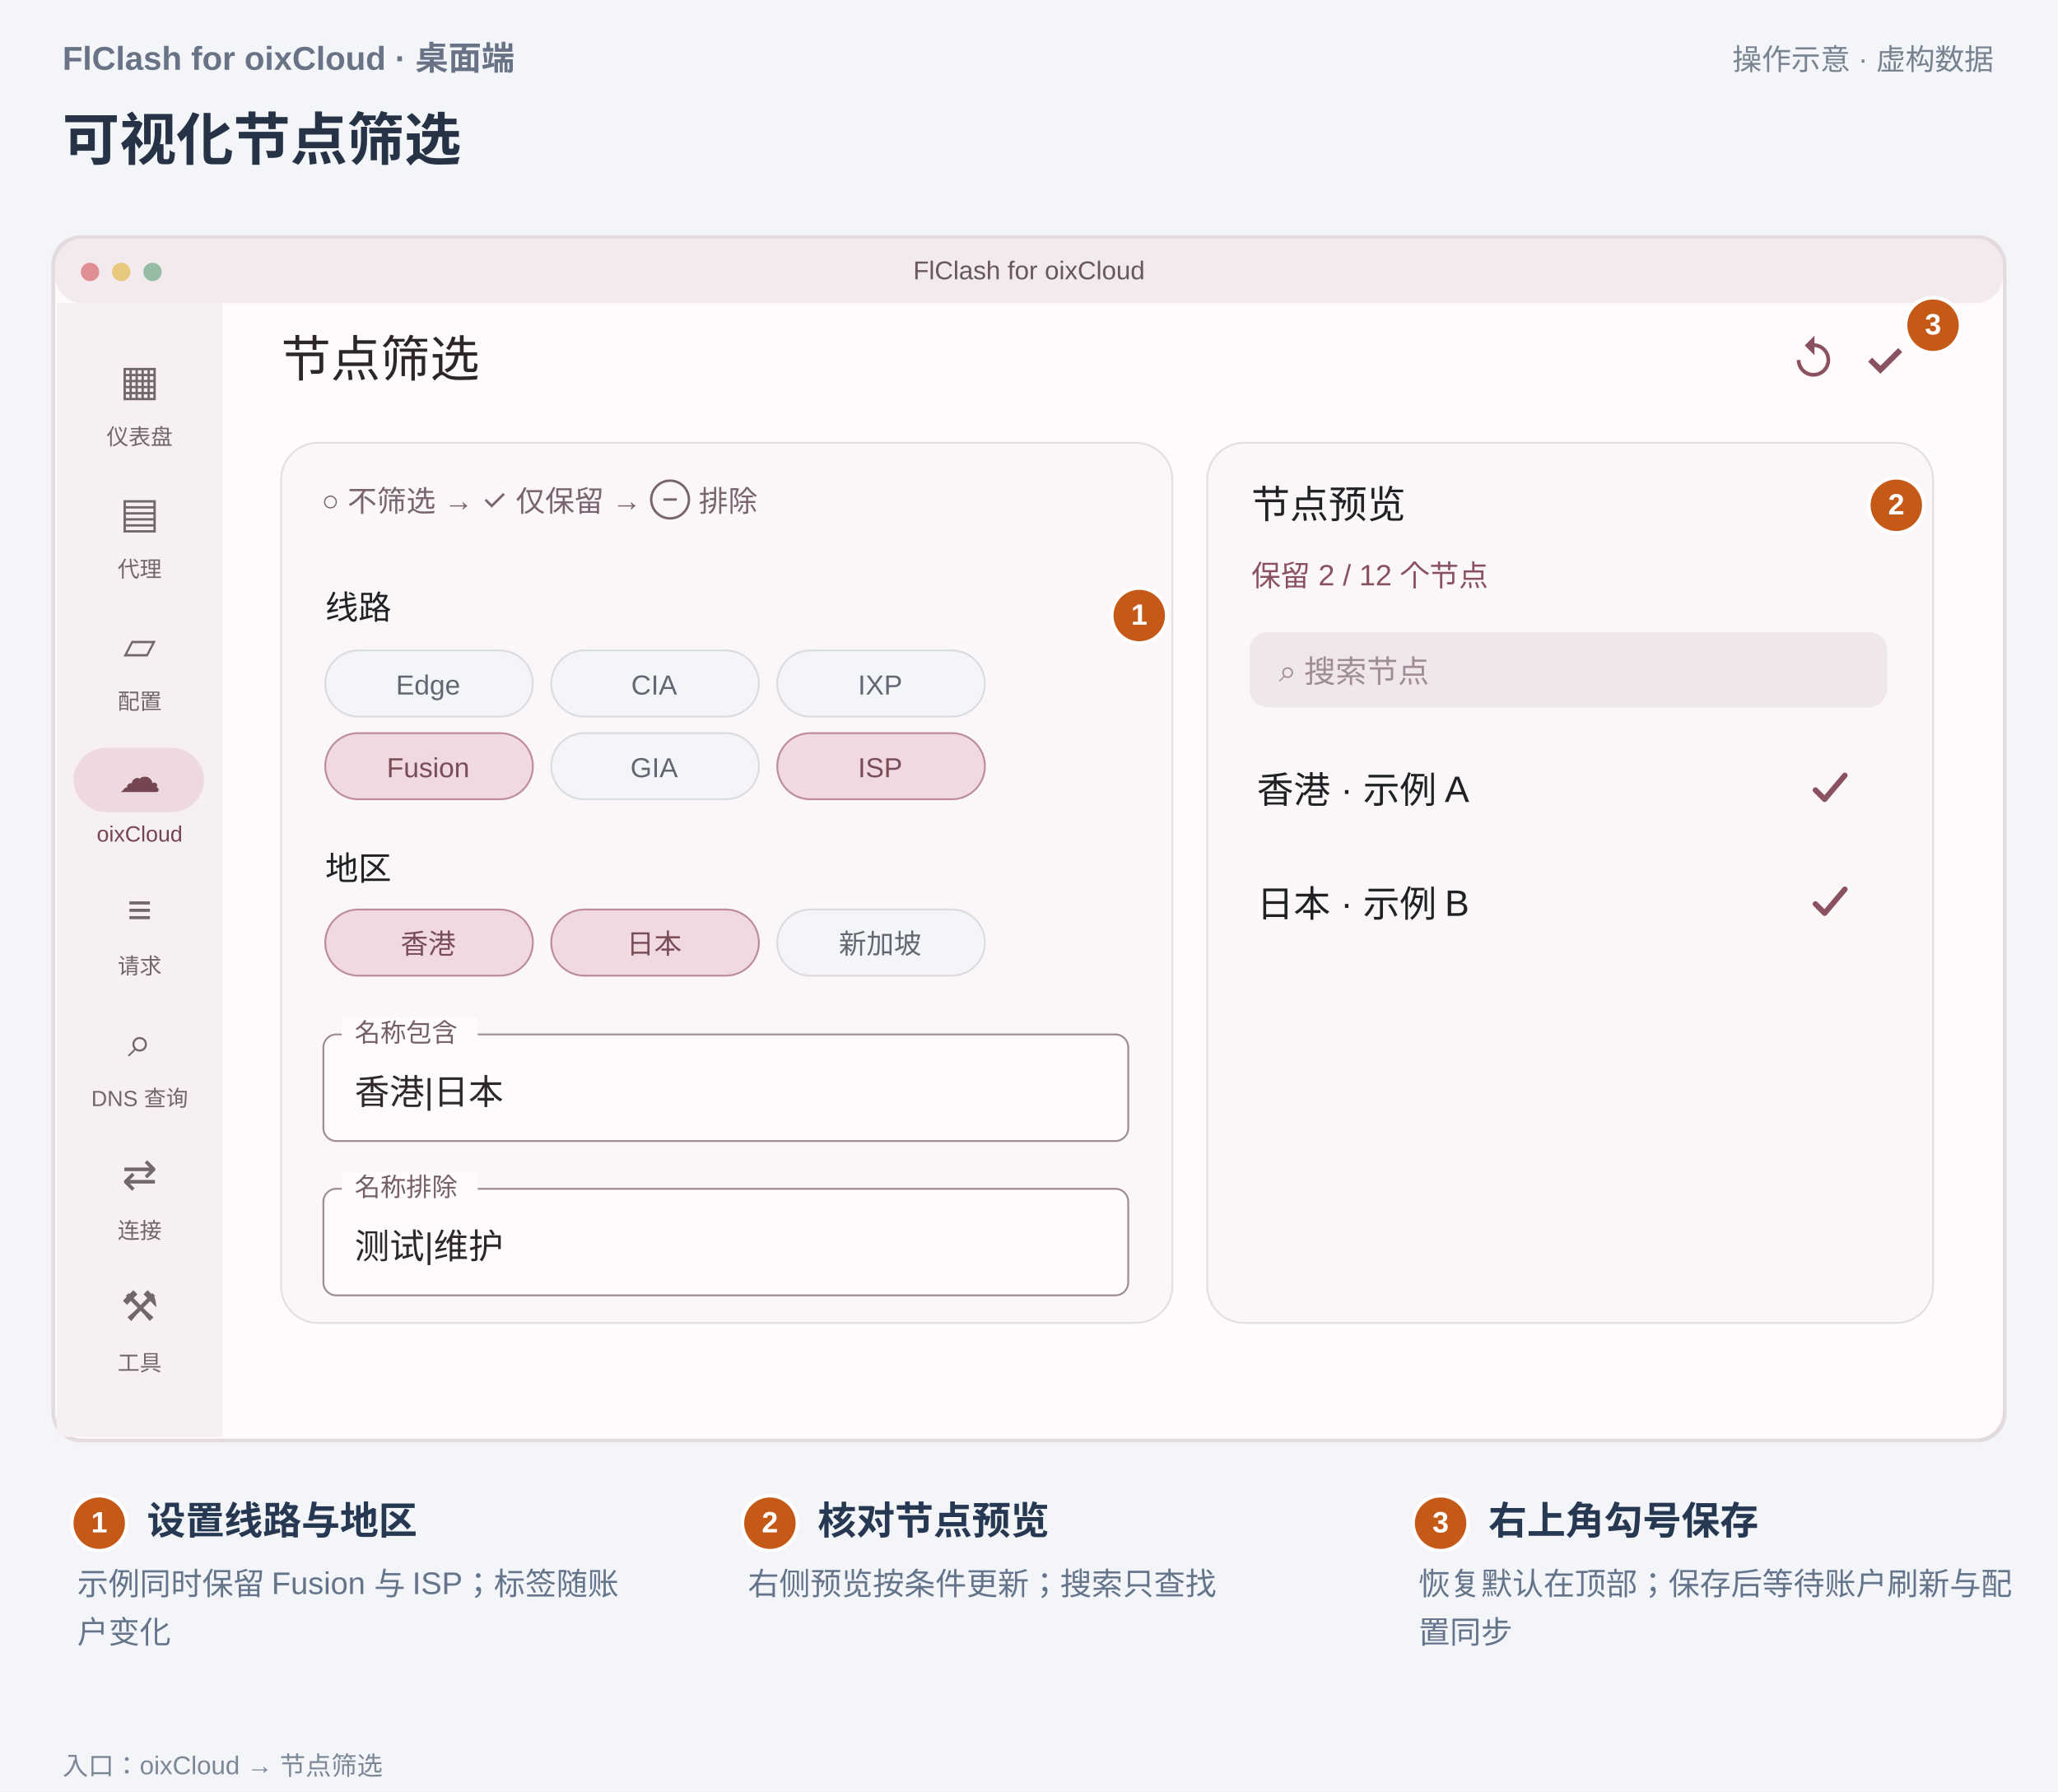
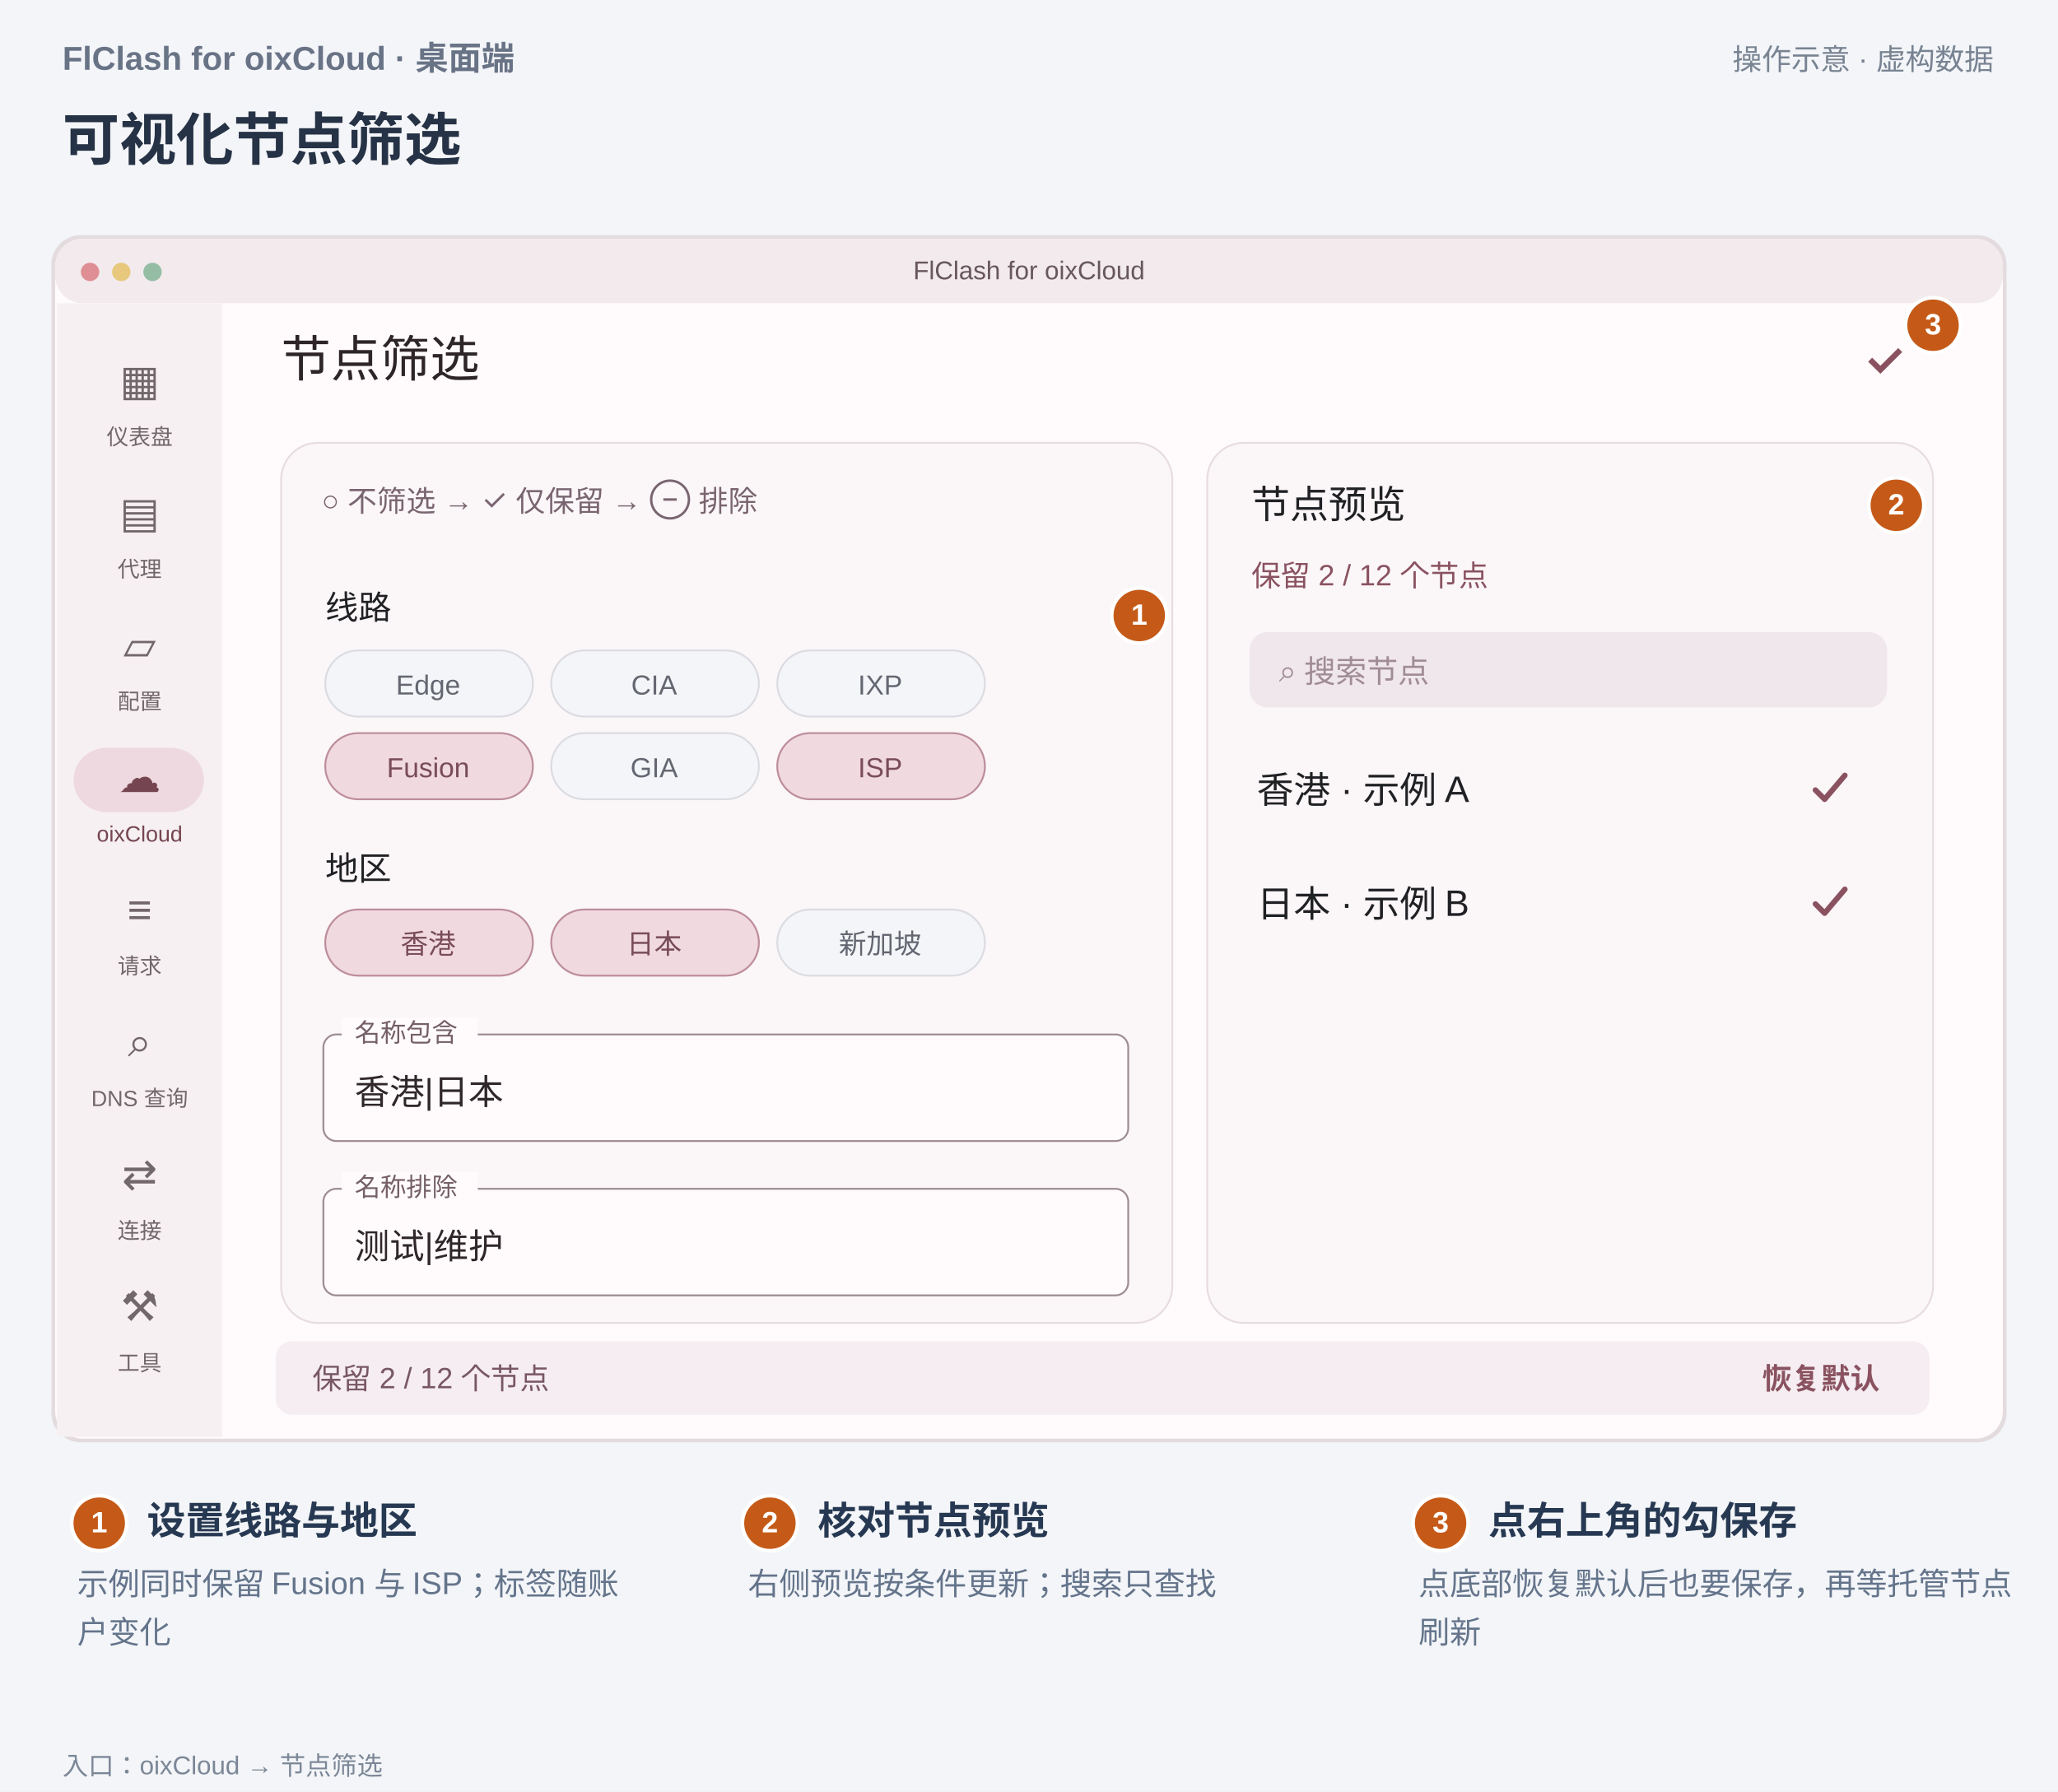
<svg xmlns="http://www.w3.org/2000/svg" width="1120" height="975" viewBox="0 0 1120 975" role="img" aria-labelledby="title desc">
  <g font-family="-apple-system,BlinkMacSystemFont,'PingFang SC','Segoe UI',Arial,sans-serif">
    <rect x="0" y="0" width="1120" height="975" rx="0" fill="#f3f5f8" stroke="none" />
    <text x="34" y="38" font-size="18" fill="#697386" font-weight="600" text-anchor="start">FlClash for oixCloud · 桌面端</text>
    <text x="1085" y="38" font-size="16" fill="#788392" font-weight="500" text-anchor="end">操作示意 · 虚构数据</text>
    <text x="34" y="87" font-size="31" fill="#263245" font-weight="700" text-anchor="start">可视化节点筛选</text>
    <rect x="28" y="128" width="1064" height="657" rx="16" fill="#e3dbde" stroke="none" />
    <rect x="30" y="130" width="1060" height="653" rx="15" fill="#fffbfc" stroke="none" />
    <rect x="30" y="130" width="1060" height="35" rx="15" fill="#f2eaed" stroke="none" />
    <circle cx="49" cy="148" r="5" fill="#df8e94" stroke="none" stroke-width="1" />
    <circle cx="66" cy="148" r="5" fill="#e7c87c" stroke="none" stroke-width="1" />
    <circle cx="83" cy="148" r="5" fill="#95bda4" stroke="none" stroke-width="1" />
    <text x="560" y="152" font-size="14" fill="#68575e" font-weight="500" text-anchor="middle">FlClash for oixCloud</text>
    <rect x="31" y="165" width="90" height="617" rx="0" fill="#f7f0f2" stroke="none" />
    <text x="76" y="215" font-size="23" fill="#72676b" font-weight="500" text-anchor="middle">▦</text>
    <text x="76" y="242" font-size="12" fill="#72676b" font-weight="500" text-anchor="middle">仪表盘</text>
    <text x="76" y="287" font-size="23" fill="#72676b" font-weight="500" text-anchor="middle">▤</text>
    <text x="76" y="314" font-size="12" fill="#72676b" font-weight="500" text-anchor="middle">代理</text>
    <text x="76" y="359" font-size="23" fill="#72676b" font-weight="500" text-anchor="middle">▱</text>
    <text x="76" y="386" font-size="12" fill="#72676b" font-weight="500" text-anchor="middle">配置</text>
    <rect x="40" y="407" width="71" height="35" rx="18" fill="#edd9df" stroke="none" />
    <text x="76" y="431" font-size="23" fill="#754651" font-weight="500" text-anchor="middle">☁</text>
    <text x="76" y="458" font-size="12" fill="#754651" font-weight="500" text-anchor="middle">oixCloud</text>
    <text x="76" y="503" font-size="23" fill="#72676b" font-weight="500" text-anchor="middle">≡</text>
    <text x="76" y="530" font-size="12" fill="#72676b" font-weight="500" text-anchor="middle">请求</text>
    <text x="76" y="575" font-size="23" fill="#72676b" font-weight="500" text-anchor="middle">⌕</text>
    <text x="76" y="602" font-size="12" fill="#72676b" font-weight="500" text-anchor="middle">DNS 查询</text>
    <text x="76" y="647" font-size="23" fill="#72676b" font-weight="500" text-anchor="middle">⇄</text>
    <text x="76" y="674" font-size="12" fill="#72676b" font-weight="500" text-anchor="middle">连接</text>
    <text x="76" y="719" font-size="23" fill="#72676b" font-weight="500" text-anchor="middle">⚒</text>
    <text x="76" y="746" font-size="12" fill="#72676b" font-weight="500" text-anchor="middle">工具</text>
    <text x="153" y="205" font-size="27" fill="#2d2528" font-weight="500" text-anchor="start">节点筛选</text>
-     <text x="975" y="205" font-size="25" fill="#8a5260" font-weight="400" text-anchor="start">↺</text>
    <text x="1037" y="205" font-size="26" fill="#8a5260" font-weight="600" text-anchor="end">✓</text>
    <circle cx="1052" cy="177" r="15" fill="#c55a18" stroke="#fff" stroke-width="2" />
    <text x="1052" y="182" font-size="16" fill="#fff" font-weight="700" text-anchor="middle">3</text>
    <rect x="153" y="241" width="485" height="479" rx="20" fill="#fbf6f8" stroke="#e7dce2" />
    <rect x="657" y="241" width="395" height="479" rx="20" fill="#fbf6f8" stroke="#e7dce2" />
    <text x="175" y="278" font-size="16" fill="#796570" font-weight="400" text-anchor="start">○ 不筛选 → ✓ 仅保留 → ⊖ 排除</text>
    <text x="177" y="337" font-size="18" fill="#202124" font-weight="400" text-anchor="start">线路</text>
    <rect x="177" y="354" width="113" height="36" rx="18" fill="#f4f5f8" stroke="#dbdce2" />
    <text x="233" y="378" font-size="15" fill="#646771" font-weight="500" text-anchor="middle">Edge</text>
    <rect x="300" y="354" width="113" height="36" rx="18" fill="#f4f5f8" stroke="#dbdce2" />
    <text x="356" y="378" font-size="15" fill="#646771" font-weight="500" text-anchor="middle">CIA</text>
    <rect x="423" y="354" width="113" height="36" rx="18" fill="#f4f5f8" stroke="#dbdce2" />
    <text x="479" y="378" font-size="15" fill="#646771" font-weight="500" text-anchor="middle">IXP</text>
    <rect x="177" y="399" width="113" height="36" rx="18" fill="#f0d9df" stroke="#bd8d9b" />
    <text x="233" y="423" font-size="15" fill="#794c59" font-weight="500" text-anchor="middle">Fusion</text>
    <rect x="300" y="399" width="113" height="36" rx="18" fill="#f4f5f8" stroke="#dbdce2" />
    <text x="356" y="423" font-size="15" fill="#646771" font-weight="500" text-anchor="middle">GIA</text>
    <rect x="423" y="399" width="113" height="36" rx="18" fill="#f0d9df" stroke="#bd8d9b" />
    <text x="479" y="423" font-size="15" fill="#794c59" font-weight="500" text-anchor="middle">ISP</text>
    <circle cx="620" cy="335" r="15" fill="#c55a18" stroke="#fff" stroke-width="2" />
    <text x="620" y="340" font-size="16" fill="#fff" font-weight="700" text-anchor="middle">1</text>
    <text x="177" y="479" font-size="18" fill="#202124" font-weight="400" text-anchor="start">地区</text>
    <rect x="177" y="495" width="113" height="36" rx="18" fill="#f0d9df" stroke="#bd8d9b" />
    <text x="233" y="519" font-size="15" fill="#794c59" font-weight="500" text-anchor="middle">香港</text>
    <rect x="300" y="495" width="113" height="36" rx="18" fill="#f0d9df" stroke="#bd8d9b" />
    <text x="356" y="519" font-size="15" fill="#794c59" font-weight="500" text-anchor="middle">日本</text>
    <rect x="423" y="495" width="113" height="36" rx="18" fill="#f4f5f8" stroke="#dbdce2" />
    <text x="479" y="519" font-size="15" fill="#646771" font-weight="500" text-anchor="middle">新加坡</text>
    <rect x="176" y="563" width="438" height="58" rx="7" fill="#fffbfc" stroke="#9d8d92" />
    <rect x="186" y="554" width="74" height="18" rx="0" fill="#fffbfc" stroke="none" />
    <text x="193" y="567" font-size="14" fill="#756067" font-weight="400" text-anchor="start">名称包含</text>
    <text x="193" y="601" font-size="19" fill="#2f272a" font-weight="400" text-anchor="start">香港|日本</text>
    <rect x="176" y="647" width="438" height="58" rx="7" fill="#fffbfc" stroke="#9d8d92" />
    <rect x="186" y="638" width="74" height="18" rx="0" fill="#fffbfc" stroke="none" />
    <text x="193" y="651" font-size="14" fill="#756067" font-weight="400" text-anchor="start">名称排除</text>
    <text x="193" y="685" font-size="19" fill="#2f272a" font-weight="400" text-anchor="start">测试|维护</text>
    <text x="681" y="282" font-size="21" fill="#202124" font-weight="400" text-anchor="start">节点预览</text>
    <text x="681" y="319" font-size="16" fill="#8a5260" font-weight="400" text-anchor="start">保留 2 / 12 个节点</text>
    <circle cx="1032" cy="275" r="15" fill="#c55a18" stroke="#fff" stroke-width="2" />
    <text x="1032" y="280" font-size="16" fill="#fff" font-weight="700" text-anchor="middle">2</text>
    <rect x="680" y="344" width="347" height="41" rx="10" fill="#f0e7ec" stroke="none" />
    <text x="696" y="371" font-size="17" fill="#a08c95" font-weight="400" text-anchor="start">⌕ 搜索节点</text>
    <text x="684" y="437" font-size="20" fill="#202124" font-weight="400" text-anchor="start">香港 · 示例 A</text>
    <path d="M988 430l5 5 11-13" fill="none" stroke="#8a5260" stroke-width="3" stroke-linecap="round" stroke-linejoin="round" />
    <text x="684" y="499" font-size="20" fill="#202124" font-weight="400" text-anchor="start">日本 · 示例 B</text>
    <path d="M988 492l5 5 11-13" fill="none" stroke="#8a5260" stroke-width="3" stroke-linecap="round" stroke-linejoin="round" />
+     <rect x="150" y="730" width="900" height="40" rx="9" fill="#f5edf1" stroke="none" />
+     <text x="170" y="756" font-size="16" fill="#795765" font-weight="400" text-anchor="start">保留 2 / 12 个节点</text>
+     <text x="1023" y="756" font-size="16" fill="#8a5260" font-weight="600" text-anchor="end">恢复默认</text>
    <circle cx="54" cy="829" r="15" fill="#c55a18" stroke="#fff" stroke-width="2" />
    <text x="54" y="834" font-size="16" fill="#fff" font-weight="700" text-anchor="middle">1</text>
    <text x="80" y="835" font-size="21" fill="#273952" font-weight="600" text-anchor="start">设置线路与地区</text>
    <text x="42" y="868" font-size="17" fill="#64748b" font-weight="400" text-anchor="start">示例同时保留 Fusion 与 ISP；标签随账</text>
    <text x="42" y="894.35" font-size="17" fill="#64748b" font-weight="400" text-anchor="start">户变化</text>
    <circle cx="419" cy="829" r="15" fill="#c55a18" stroke="#fff" stroke-width="2" />
    <text x="419" y="834" font-size="16" fill="#fff" font-weight="700" text-anchor="middle">2</text>
    <text x="445" y="835" font-size="21" fill="#273952" font-weight="600" text-anchor="start">核对节点预览</text>
    <text x="407" y="868" font-size="17" fill="#64748b" font-weight="400" text-anchor="start">右侧预览按条件更新；搜索只查找</text>
    <circle cx="784" cy="829" r="15" fill="#c55a18" stroke="#fff" stroke-width="2" />
    <text x="784" y="834" font-size="16" fill="#fff" font-weight="700" text-anchor="middle">3</text>
-     <text x="810" y="835" font-size="21" fill="#273952" font-weight="600" text-anchor="start">右上角勾号保存</text>
-     <text x="772" y="868" font-size="17" fill="#64748b" font-weight="400" text-anchor="start">恢复默认在顶部；保存后等待账户刷新与配</text>
-     <text x="772" y="894.35" font-size="17" fill="#64748b" font-weight="400" text-anchor="start">置同步</text>
+     <text x="810" y="835" font-size="21" fill="#273952" font-weight="600" text-anchor="start">点右上角的勾保存</text>
+     <text x="772" y="868" font-size="17" fill="#64748b" font-weight="400" text-anchor="start">点底部恢复默认后也要保存，再等托管节点</text>
+     <text x="772" y="894.35" font-size="17" fill="#64748b" font-weight="400" text-anchor="start">刷新</text>
    <text x="34" y="966" font-size="14" fill="#7c8797" font-weight="400" text-anchor="start">入口：oixCloud → 节点筛选</text>
  </g>
</svg>
